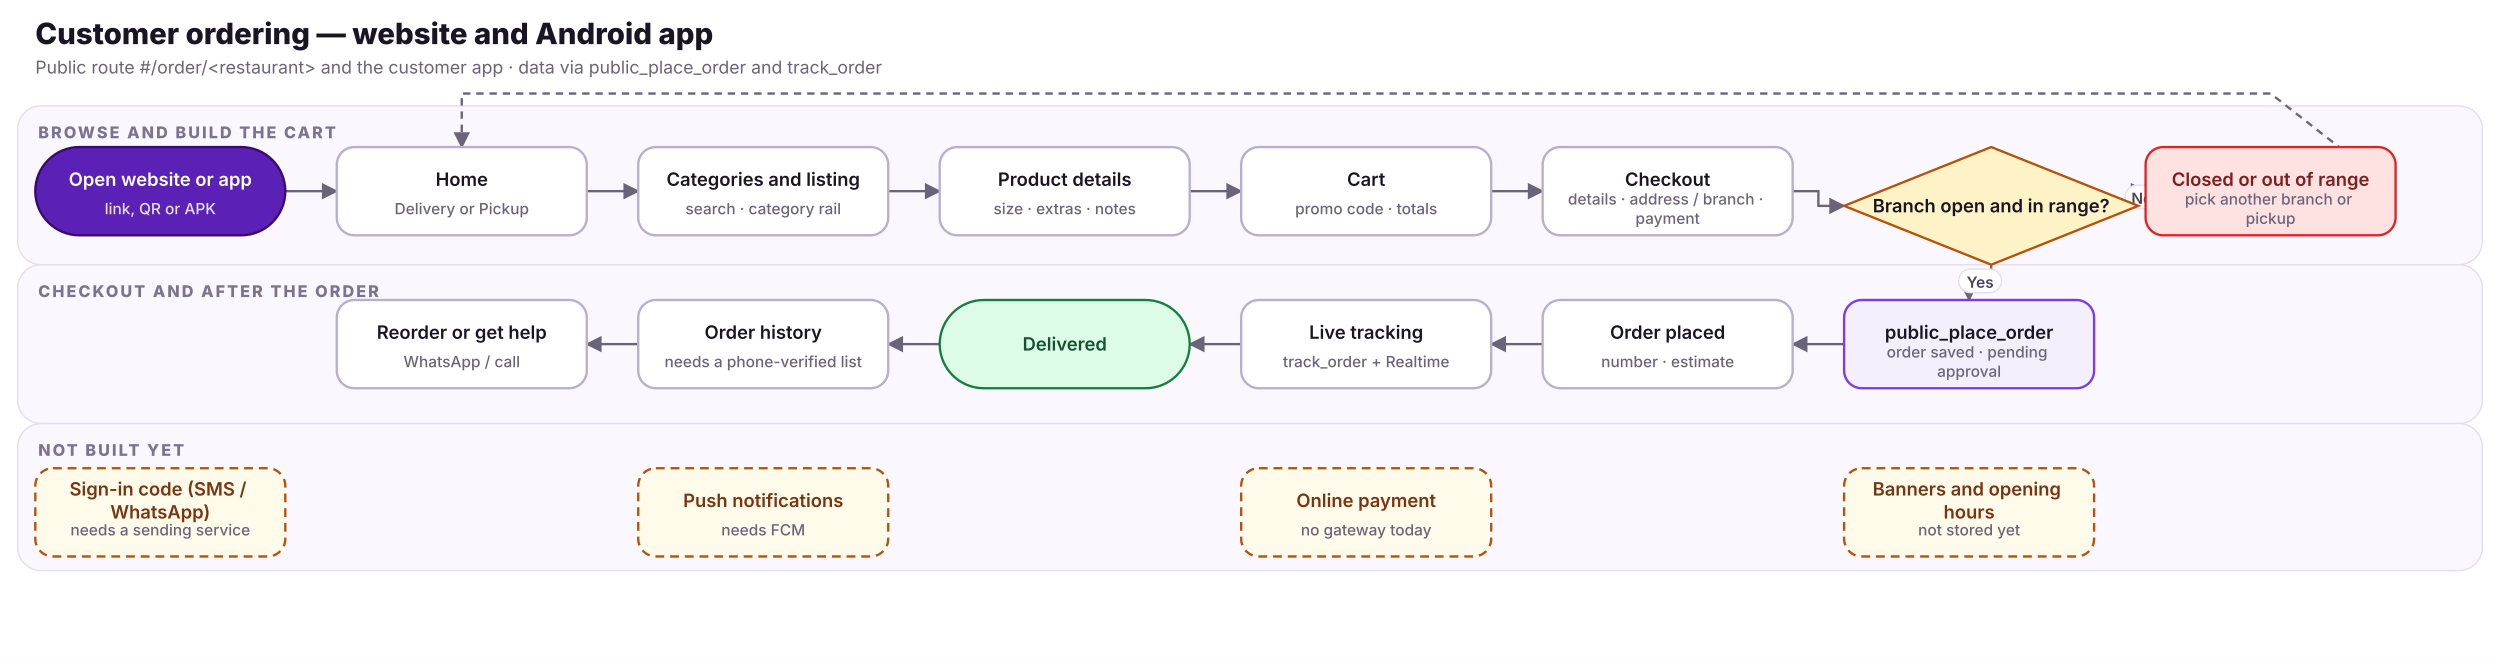
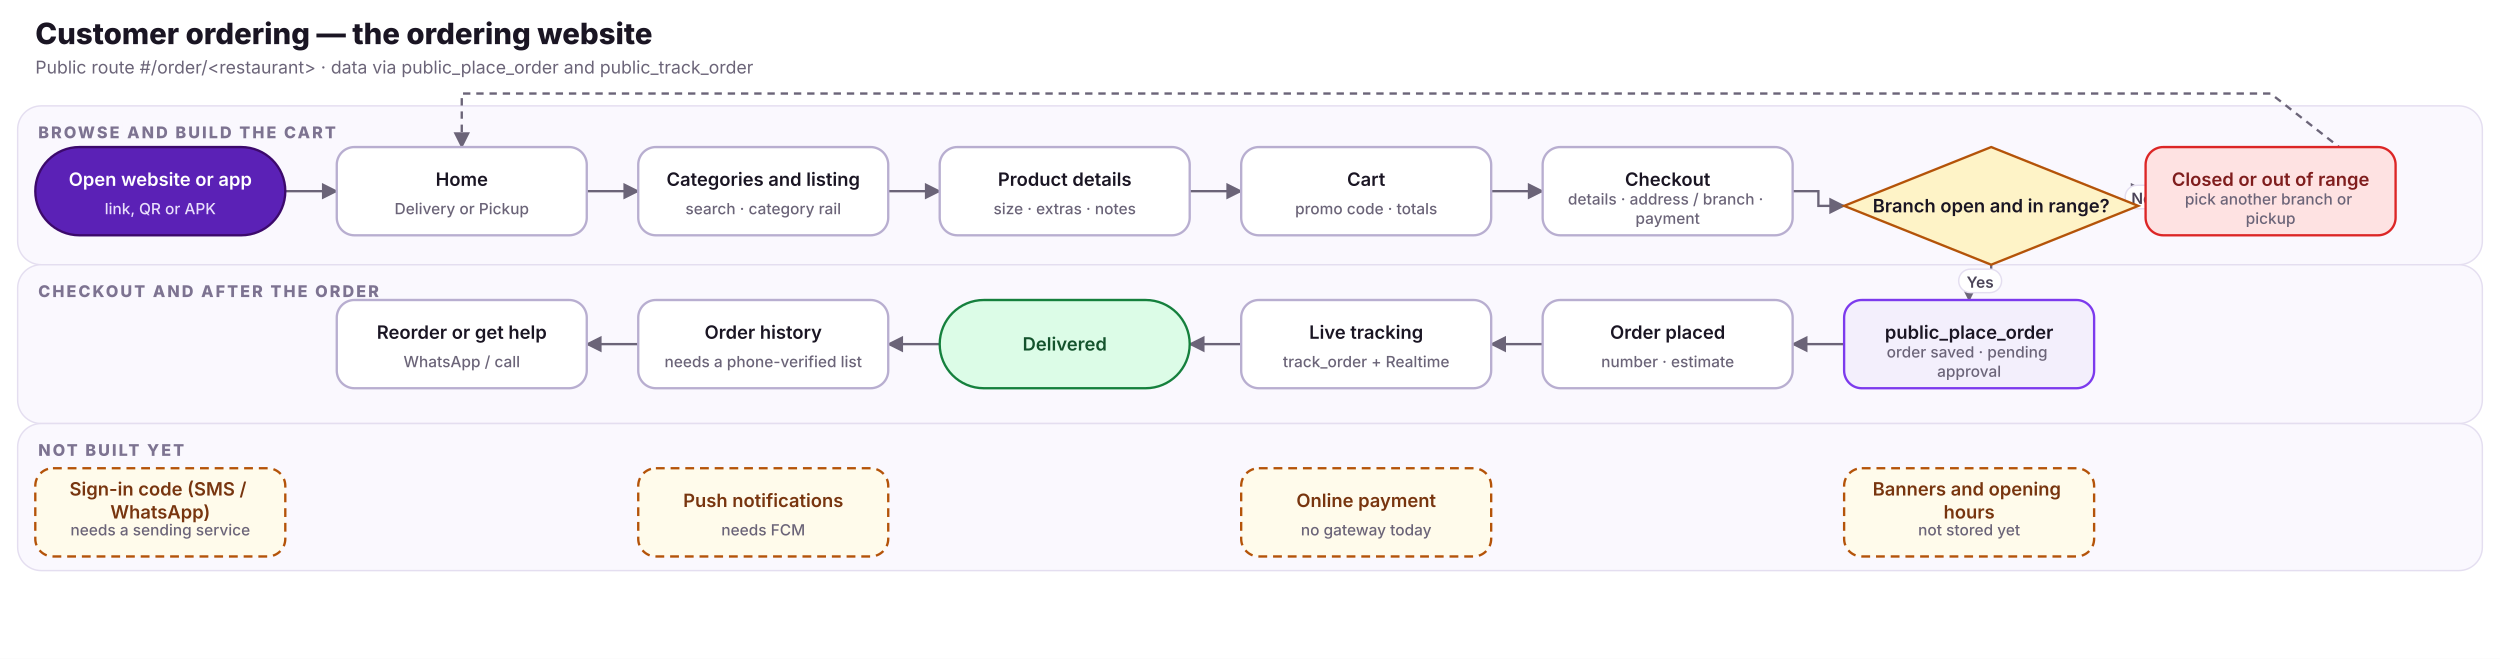
<svg xmlns="http://www.w3.org/2000/svg" viewBox="0 0 1700 448" width="1700" height="448" font-family="Inter,Segoe UI,sans-serif">
  <defs>
    <marker id="ah" viewBox="0 0 10 10" refX="9" refY="5" markerWidth="7" markerHeight="7" orient="auto-start-reverse">
      <path d="M0 0 L10 5 L0 10 z" fill="#6b6478" />
    </marker>
  </defs>
  <rect width="100%" height="100%" fill="#ffffff" />
-   <text x="24" y="30" font-size="20" font-weight="800" fill="#1a1523">Customer ordering — website and Android app</text>
-   <text x="24" y="50" font-size="12" fill="#6b6478">Public route #/order/&lt;restaurant&gt; and the customer app · data via public_place_order and track_order</text>
+   <text x="24" y="30" font-size="20" font-weight="800" fill="#1a1523">Customer ordering — the ordering website</text>
+   <text x="24" y="50" font-size="12" fill="#6b6478">Public route #/order/&lt;restaurant&gt; · data via public_place_order and public_track_order</text>
  <g transform="translate(0 64)">
    <g>
      <rect x="12" y="8" width="1676" height="108" rx="16" fill="#faf8fe" stroke="#e4def0" />
      <text x="26" y="30" font-size="11" font-weight="800" fill="#7d7391" stroke="#faf8fe" stroke-width="5" paint-order="stroke" letter-spacing="1.4" font-family="Inter,sans-serif">BROWSE AND BUILD THE CART</text>
    </g>
    <g>
      <rect x="12" y="116" width="1676" height="108" rx="16" fill="#faf8fe" stroke="#e4def0" />
      <text x="26" y="138" font-size="11" font-weight="800" fill="#7d7391" stroke="#faf8fe" stroke-width="5" paint-order="stroke" letter-spacing="1.4" font-family="Inter,sans-serif">CHECKOUT AND AFTER THE ORDER</text>
    </g>
    <g>
      <rect x="12" y="224" width="1676" height="100" rx="16" fill="#faf8fe" stroke="#e4def0" />
      <text x="26" y="246" font-size="11" font-weight="800" fill="#7d7391" stroke="#faf8fe" stroke-width="5" paint-order="stroke" letter-spacing="1.4" font-family="Inter,sans-serif">NOT BUILT YET</text>
    </g>
    <path d="M194 66 L229 66" fill="none" stroke="#6b6478" stroke-width="1.6" marker-end="url(#ah)" />
    <path d="M399 66 L434 66" fill="none" stroke="#6b6478" stroke-width="1.6" marker-end="url(#ah)" />
    <path d="M604 66 L639 66" fill="none" stroke="#6b6478" stroke-width="1.6" marker-end="url(#ah)" />
    <path d="M809 66 L844 66" fill="none" stroke="#6b6478" stroke-width="1.6" marker-end="url(#ah)" />
    <path d="M1014 66 L1049 66" fill="none" stroke="#6b6478" stroke-width="1.6" marker-end="url(#ah)" />
    <path d="M1219 66 L1236.5 66 L1236.5 76 L1254 76" fill="none" stroke="#6b6478" stroke-width="1.6" marker-end="url(#ah)" />
    <path d="M1454 76 L1456.5 76 L1456.5 66 L1459 66" fill="none" stroke="#6b6478" stroke-width="1.6" marker-end="url(#ah)" />
    <g>
      <rect x="1445.1" y="62" width="22.8" height="16" rx="8" fill="#fff" stroke="#e4def0" />
      <text x="1456.5" y="74.675" text-anchor="middle" font-size="10.5" font-weight="600" fill="#4b4458" font-family="Inter,Segoe UI,sans-serif">
        <tspan x="1456.5" dy="0">No</tspan>
      </text>
    </g>
    <path d="M1354 116 L1354 128 L1339 128 L1339 140" fill="none" stroke="#6b6478" stroke-width="1.6" marker-end="url(#ah)" />
    <g>
      <rect x="1331.9" y="119" width="29.2" height="16" rx="8" fill="#fff" stroke="#e4def0" />
      <text x="1346.5" y="131.675" text-anchor="middle" font-size="10.5" font-weight="600" fill="#4b4458" font-family="Inter,Segoe UI,sans-serif">
        <tspan x="1346.5" dy="0">Yes</tspan>
      </text>
    </g>
    <path d="M1254 170 L1219 170" fill="none" stroke="#6b6478" stroke-width="1.6" marker-end="url(#ah)" />
    <path d="M1049 170 L1014 170" fill="none" stroke="#6b6478" stroke-width="1.6" marker-end="url(#ah)" />
    <path d="M844 170 L809 170" fill="none" stroke="#6b6478" stroke-width="1.6" marker-end="url(#ah)" />
    <path d="M639 170 L604 170" fill="none" stroke="#6b6478" stroke-width="1.6" marker-end="url(#ah)" />
    <path d="M434 170 L399 170" fill="none" stroke="#6b6478" stroke-width="1.6" marker-end="url(#ah)" />
    <path d="M1629 66 L1544 -0.4 L314 -0.4 L314 36" fill="none" stroke="#6b6478" stroke-width="1.6" stroke-dasharray="5 4" marker-end="url(#ah)" />
    <g data-id="s">
      <rect x="24" y="36" width="170" height="60" rx="30" fill="#5b21b6" stroke="#3c096c" stroke-width="1.6" />
      <text x="109" y="62.375" text-anchor="middle" font-size="12.5" font-weight="600" fill="#fff" font-family="Inter,Segoe UI,sans-serif">
        <tspan x="109" dy="0">Open website or app</tspan>
      </text>
      <text x="109" y="81.675" text-anchor="middle" font-size="10.5" font-weight="500" fill="#e9defc" font-family="Inter,Segoe UI,sans-serif">
        <tspan x="109" dy="0">link, QR or APK</tspan>
      </text>
    </g>
    <g data-id="home">
      <rect x="229" y="36" width="170" height="60" rx="12" fill="#ffffff" stroke="#b8aed0" stroke-width="1.6" />
      <text x="314" y="62.375" text-anchor="middle" font-size="12.5" font-weight="600" fill="#1a1523" font-family="Inter,Segoe UI,sans-serif">
        <tspan x="314" dy="0">Home</tspan>
      </text>
      <text x="314" y="81.675" text-anchor="middle" font-size="10.5" font-weight="500" fill="#6b6478" font-family="Inter,Segoe UI,sans-serif">
        <tspan x="314" dy="0">Delivery or Pickup</tspan>
      </text>
    </g>
    <g data-id="menu">
      <rect x="434" y="36" width="170" height="60" rx="12" fill="#ffffff" stroke="#b8aed0" stroke-width="1.6" />
      <text x="519" y="62.375" text-anchor="middle" font-size="12.5" font-weight="600" fill="#1a1523" font-family="Inter,Segoe UI,sans-serif">
        <tspan x="519" dy="0">Categories and listing</tspan>
      </text>
      <text x="519" y="81.675" text-anchor="middle" font-size="10.5" font-weight="500" fill="#6b6478" font-family="Inter,Segoe UI,sans-serif">
        <tspan x="519" dy="0">search · category rail</tspan>
      </text>
    </g>
    <g data-id="prod">
      <rect x="639" y="36" width="170" height="60" rx="12" fill="#ffffff" stroke="#b8aed0" stroke-width="1.6" />
      <text x="724" y="62.375" text-anchor="middle" font-size="12.5" font-weight="600" fill="#1a1523" font-family="Inter,Segoe UI,sans-serif">
        <tspan x="724" dy="0">Product details</tspan>
      </text>
      <text x="724" y="81.675" text-anchor="middle" font-size="10.5" font-weight="500" fill="#6b6478" font-family="Inter,Segoe UI,sans-serif">
        <tspan x="724" dy="0">size · extras · notes</tspan>
      </text>
    </g>
    <g data-id="cart">
      <rect x="844" y="36" width="170" height="60" rx="12" fill="#ffffff" stroke="#b8aed0" stroke-width="1.6" />
      <text x="929" y="62.375" text-anchor="middle" font-size="12.5" font-weight="600" fill="#1a1523" font-family="Inter,Segoe UI,sans-serif">
        <tspan x="929" dy="0">Cart</tspan>
      </text>
      <text x="929" y="81.675" text-anchor="middle" font-size="10.5" font-weight="500" fill="#6b6478" font-family="Inter,Segoe UI,sans-serif">
        <tspan x="929" dy="0">promo code · totals</tspan>
      </text>
    </g>
    <g data-id="co">
      <rect x="1049" y="36" width="170" height="60" rx="12" fill="#ffffff" stroke="#b8aed0" stroke-width="1.6" />
      <text x="1134" y="62.375" text-anchor="middle" font-size="12.5" font-weight="600" fill="#1a1523" font-family="Inter,Segoe UI,sans-serif">
        <tspan x="1134" dy="0">Checkout</tspan>
      </text>
      <text x="1134" y="75.112" text-anchor="middle" font-size="10.5" font-weight="500" fill="#6b6478" font-family="Inter,Segoe UI,sans-serif">
        <tspan x="1134" dy="0">details · address / branch ·</tspan>
        <tspan x="1134" dy="13.125">payment</tspan>
      </text>
    </g>
    <g data-id="dec">
      <polygon points="1354,36 1454,76 1354,116 1254,76" fill="#fef3c7" stroke="#b45309" stroke-width="1.6" />
      <text x="1354" y="80.375" text-anchor="middle" font-size="12.5" font-weight="600" fill="#1a1523" font-family="Inter,Segoe UI,sans-serif">
        <tspan x="1354" dy="0">Branch open and in range?</tspan>
      </text>
    </g>
    <g data-id="closed">
      <rect x="1459" y="36" width="170" height="60" rx="12" fill="#fee2e2" stroke="#dc2626" stroke-width="1.6" />
      <text x="1544" y="62.375" text-anchor="middle" font-size="12.5" font-weight="600" fill="#7f1d1d" font-family="Inter,Segoe UI,sans-serif">
        <tspan x="1544" dy="0">Closed or out of range</tspan>
      </text>
      <text x="1544" y="75.112" text-anchor="middle" font-size="10.5" font-weight="500" fill="#6b6478" font-family="Inter,Segoe UI,sans-serif">
        <tspan x="1544" dy="0">pick another branch or</tspan>
        <tspan x="1544" dy="13.125">pickup</tspan>
      </text>
    </g>
    <g data-id="place">
      <rect x="1254" y="140" width="170" height="60" rx="12" fill="#f3effc" stroke="#7c3aed" stroke-width="1.6" />
      <text x="1339" y="166.375" text-anchor="middle" font-size="12.5" font-weight="600" fill="#1a1523" font-family="Inter,Segoe UI,sans-serif">
        <tspan x="1339" dy="0">public_place_order</tspan>
      </text>
      <text x="1339" y="179.113" text-anchor="middle" font-size="10.5" font-weight="500" fill="#6b6478" font-family="Inter,Segoe UI,sans-serif">
        <tspan x="1339" dy="0">order saved · pending</tspan>
        <tspan x="1339" dy="13.125">approval</tspan>
      </text>
    </g>
    <g data-id="placed">
      <rect x="1049" y="140" width="170" height="60" rx="12" fill="#ffffff" stroke="#b8aed0" stroke-width="1.6" />
      <text x="1134" y="166.375" text-anchor="middle" font-size="12.5" font-weight="600" fill="#1a1523" font-family="Inter,Segoe UI,sans-serif">
        <tspan x="1134" dy="0">Order placed</tspan>
      </text>
      <text x="1134" y="185.675" text-anchor="middle" font-size="10.5" font-weight="500" fill="#6b6478" font-family="Inter,Segoe UI,sans-serif">
        <tspan x="1134" dy="0">number · estimate</tspan>
      </text>
    </g>
    <g data-id="track">
      <rect x="844" y="140" width="170" height="60" rx="12" fill="#ffffff" stroke="#b8aed0" stroke-width="1.6" />
      <text x="929" y="166.375" text-anchor="middle" font-size="12.5" font-weight="600" fill="#1a1523" font-family="Inter,Segoe UI,sans-serif">
        <tspan x="929" dy="0">Live tracking</tspan>
      </text>
      <text x="929" y="185.675" text-anchor="middle" font-size="10.5" font-weight="500" fill="#6b6478" font-family="Inter,Segoe UI,sans-serif">
        <tspan x="929" dy="0">track_order + Realtime</tspan>
      </text>
    </g>
    <g data-id="done">
      <rect x="639" y="140" width="170" height="60" rx="30" fill="#dcfce7" stroke="#15803d" stroke-width="1.6" />
      <text x="724" y="174.375" text-anchor="middle" font-size="12.5" font-weight="600" fill="#14532d" font-family="Inter,Segoe UI,sans-serif">
        <tspan x="724" dy="0">Delivered</tspan>
      </text>
    </g>
    <g data-id="hist">
      <rect x="434" y="140" width="170" height="60" rx="12" fill="#ffffff" stroke="#b8aed0" stroke-width="1.6" />
      <text x="519" y="166.375" text-anchor="middle" font-size="12.5" font-weight="600" fill="#1a1523" font-family="Inter,Segoe UI,sans-serif">
        <tspan x="519" dy="0">Order history</tspan>
      </text>
      <text x="519" y="185.675" text-anchor="middle" font-size="10.5" font-weight="500" fill="#6b6478" font-family="Inter,Segoe UI,sans-serif">
        <tspan x="519" dy="0">needs a phone-verified list</tspan>
      </text>
    </g>
    <g data-id="again">
      <rect x="229" y="140" width="170" height="60" rx="12" fill="#ffffff" stroke="#b8aed0" stroke-width="1.6" />
      <text x="314" y="166.375" text-anchor="middle" font-size="12.5" font-weight="600" fill="#1a1523" font-family="Inter,Segoe UI,sans-serif">
        <tspan x="314" dy="0">Reorder or get help</tspan>
      </text>
      <text x="314" y="185.675" text-anchor="middle" font-size="10.5" font-weight="500" fill="#6b6478" font-family="Inter,Segoe UI,sans-serif">
        <tspan x="314" dy="0">WhatsApp / call</tspan>
      </text>
    </g>
    <g data-id="otp">
      <rect x="24" y="254.4" width="170" height="60" rx="12" fill="#fffbeb" stroke="#b45309" stroke-width="1.6" stroke-dasharray="6 4" />
      <text x="109" y="272.962" text-anchor="middle" font-size="12.5" font-weight="600" fill="#78350f" font-family="Inter,Segoe UI,sans-serif">
        <tspan x="109" dy="0">Sign-in code (SMS /</tspan>
        <tspan x="109" dy="15.625">WhatsApp)</tspan>
      </text>
      <text x="109" y="300.075" text-anchor="middle" font-size="10.5" font-weight="500" fill="#6b6478" font-family="Inter,Segoe UI,sans-serif">
        <tspan x="109" dy="0">needs a sending service</tspan>
      </text>
    </g>
    <g data-id="push">
      <rect x="434" y="254.4" width="170" height="60" rx="12" fill="#fffbeb" stroke="#b45309" stroke-width="1.6" stroke-dasharray="6 4" />
      <text x="519" y="280.775" text-anchor="middle" font-size="12.5" font-weight="600" fill="#78350f" font-family="Inter,Segoe UI,sans-serif">
        <tspan x="519" dy="0">Push notifications</tspan>
      </text>
      <text x="519" y="300.075" text-anchor="middle" font-size="10.5" font-weight="500" fill="#6b6478" font-family="Inter,Segoe UI,sans-serif">
        <tspan x="519" dy="0">needs FCM</tspan>
      </text>
    </g>
    <g data-id="pay">
      <rect x="844" y="254.4" width="170" height="60" rx="12" fill="#fffbeb" stroke="#b45309" stroke-width="1.6" stroke-dasharray="6 4" />
      <text x="929" y="280.775" text-anchor="middle" font-size="12.5" font-weight="600" fill="#78350f" font-family="Inter,Segoe UI,sans-serif">
        <tspan x="929" dy="0">Online payment</tspan>
      </text>
      <text x="929" y="300.075" text-anchor="middle" font-size="10.5" font-weight="500" fill="#6b6478" font-family="Inter,Segoe UI,sans-serif">
        <tspan x="929" dy="0">no gateway today</tspan>
      </text>
    </g>
    <g data-id="ban">
      <rect x="1254" y="254.4" width="170" height="60" rx="12" fill="#fffbeb" stroke="#b45309" stroke-width="1.6" stroke-dasharray="6 4" />
      <text x="1339" y="272.962" text-anchor="middle" font-size="12.5" font-weight="600" fill="#78350f" font-family="Inter,Segoe UI,sans-serif">
        <tspan x="1339" dy="0">Banners and opening</tspan>
        <tspan x="1339" dy="15.625">hours</tspan>
      </text>
      <text x="1339" y="300.075" text-anchor="middle" font-size="10.5" font-weight="500" fill="#6b6478" font-family="Inter,Segoe UI,sans-serif">
        <tspan x="1339" dy="0">not stored yet</tspan>
      </text>
    </g>
  </g>
  <g transform="translate(0 64)">
    <g>
      <rect x="24" y="416" width="22" height="14" rx="4" fill="#5b21b6" stroke="#3c096c" />
      <text x="54" y="427" font-size="11" fill="#4b4458" font-family="Inter,sans-serif">Start</text>
    </g>
    <g>
      <rect x="194" y="416" width="22" height="14" rx="4" fill="#ffffff" stroke="#b8aed0" />
      <text x="224" y="427" font-size="11" fill="#4b4458" font-family="Inter,sans-serif">Screen / step</text>
    </g>
    <g>
      <rect x="364" y="416" width="22" height="14" rx="4" fill="#f3effc" stroke="#7c3aed" />
      <text x="394" y="427" font-size="11" fill="#4b4458" font-family="Inter,sans-serif">System / data</text>
    </g>
    <g>
      <rect x="534" y="416" width="22" height="14" rx="4" fill="#fef3c7" stroke="#b45309" />
      <text x="564" y="427" font-size="11" fill="#4b4458" font-family="Inter,sans-serif">Decision</text>
    </g>
    <g>
      <rect x="704" y="416" width="22" height="14" rx="4" fill="#dcfce7" stroke="#15803d" />
      <text x="734" y="427" font-size="11" fill="#4b4458" font-family="Inter,sans-serif">Done</text>
    </g>
    <g>
      <rect x="874" y="416" width="22" height="14" rx="4" fill="#fffbeb" stroke="#b45309" stroke-dasharray="6 4" />
      <text x="904" y="427" font-size="11" fill="#4b4458" font-family="Inter,sans-serif">Does not exist yet</text>
    </g>
  </g>
</svg>
